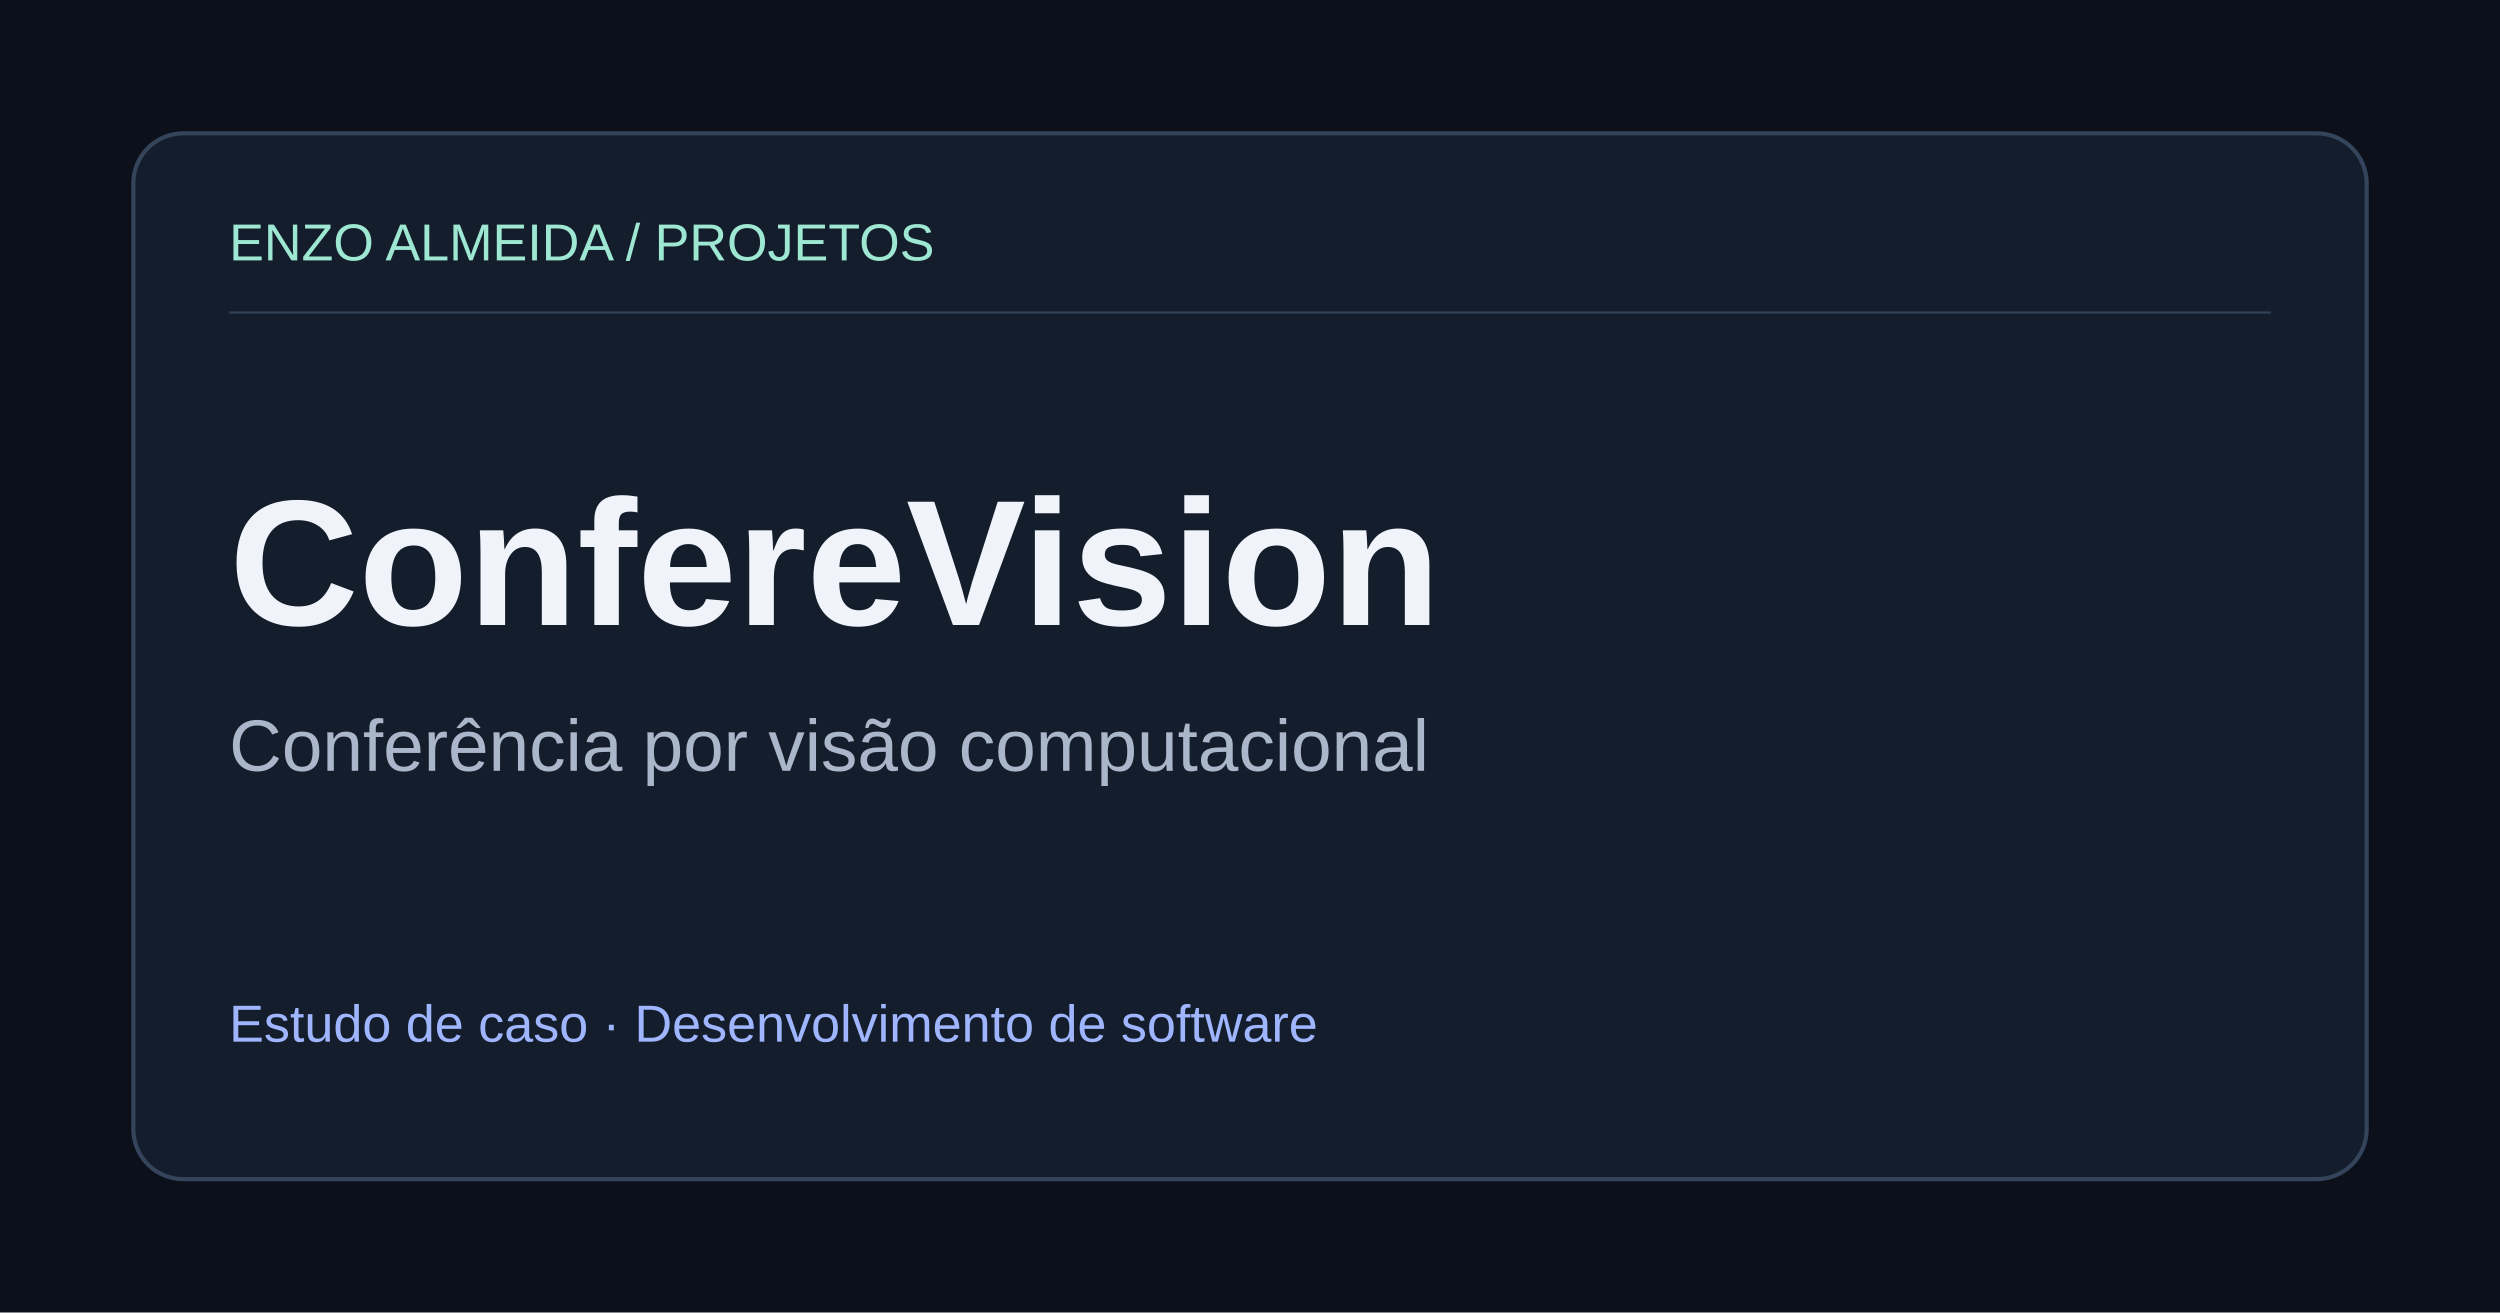
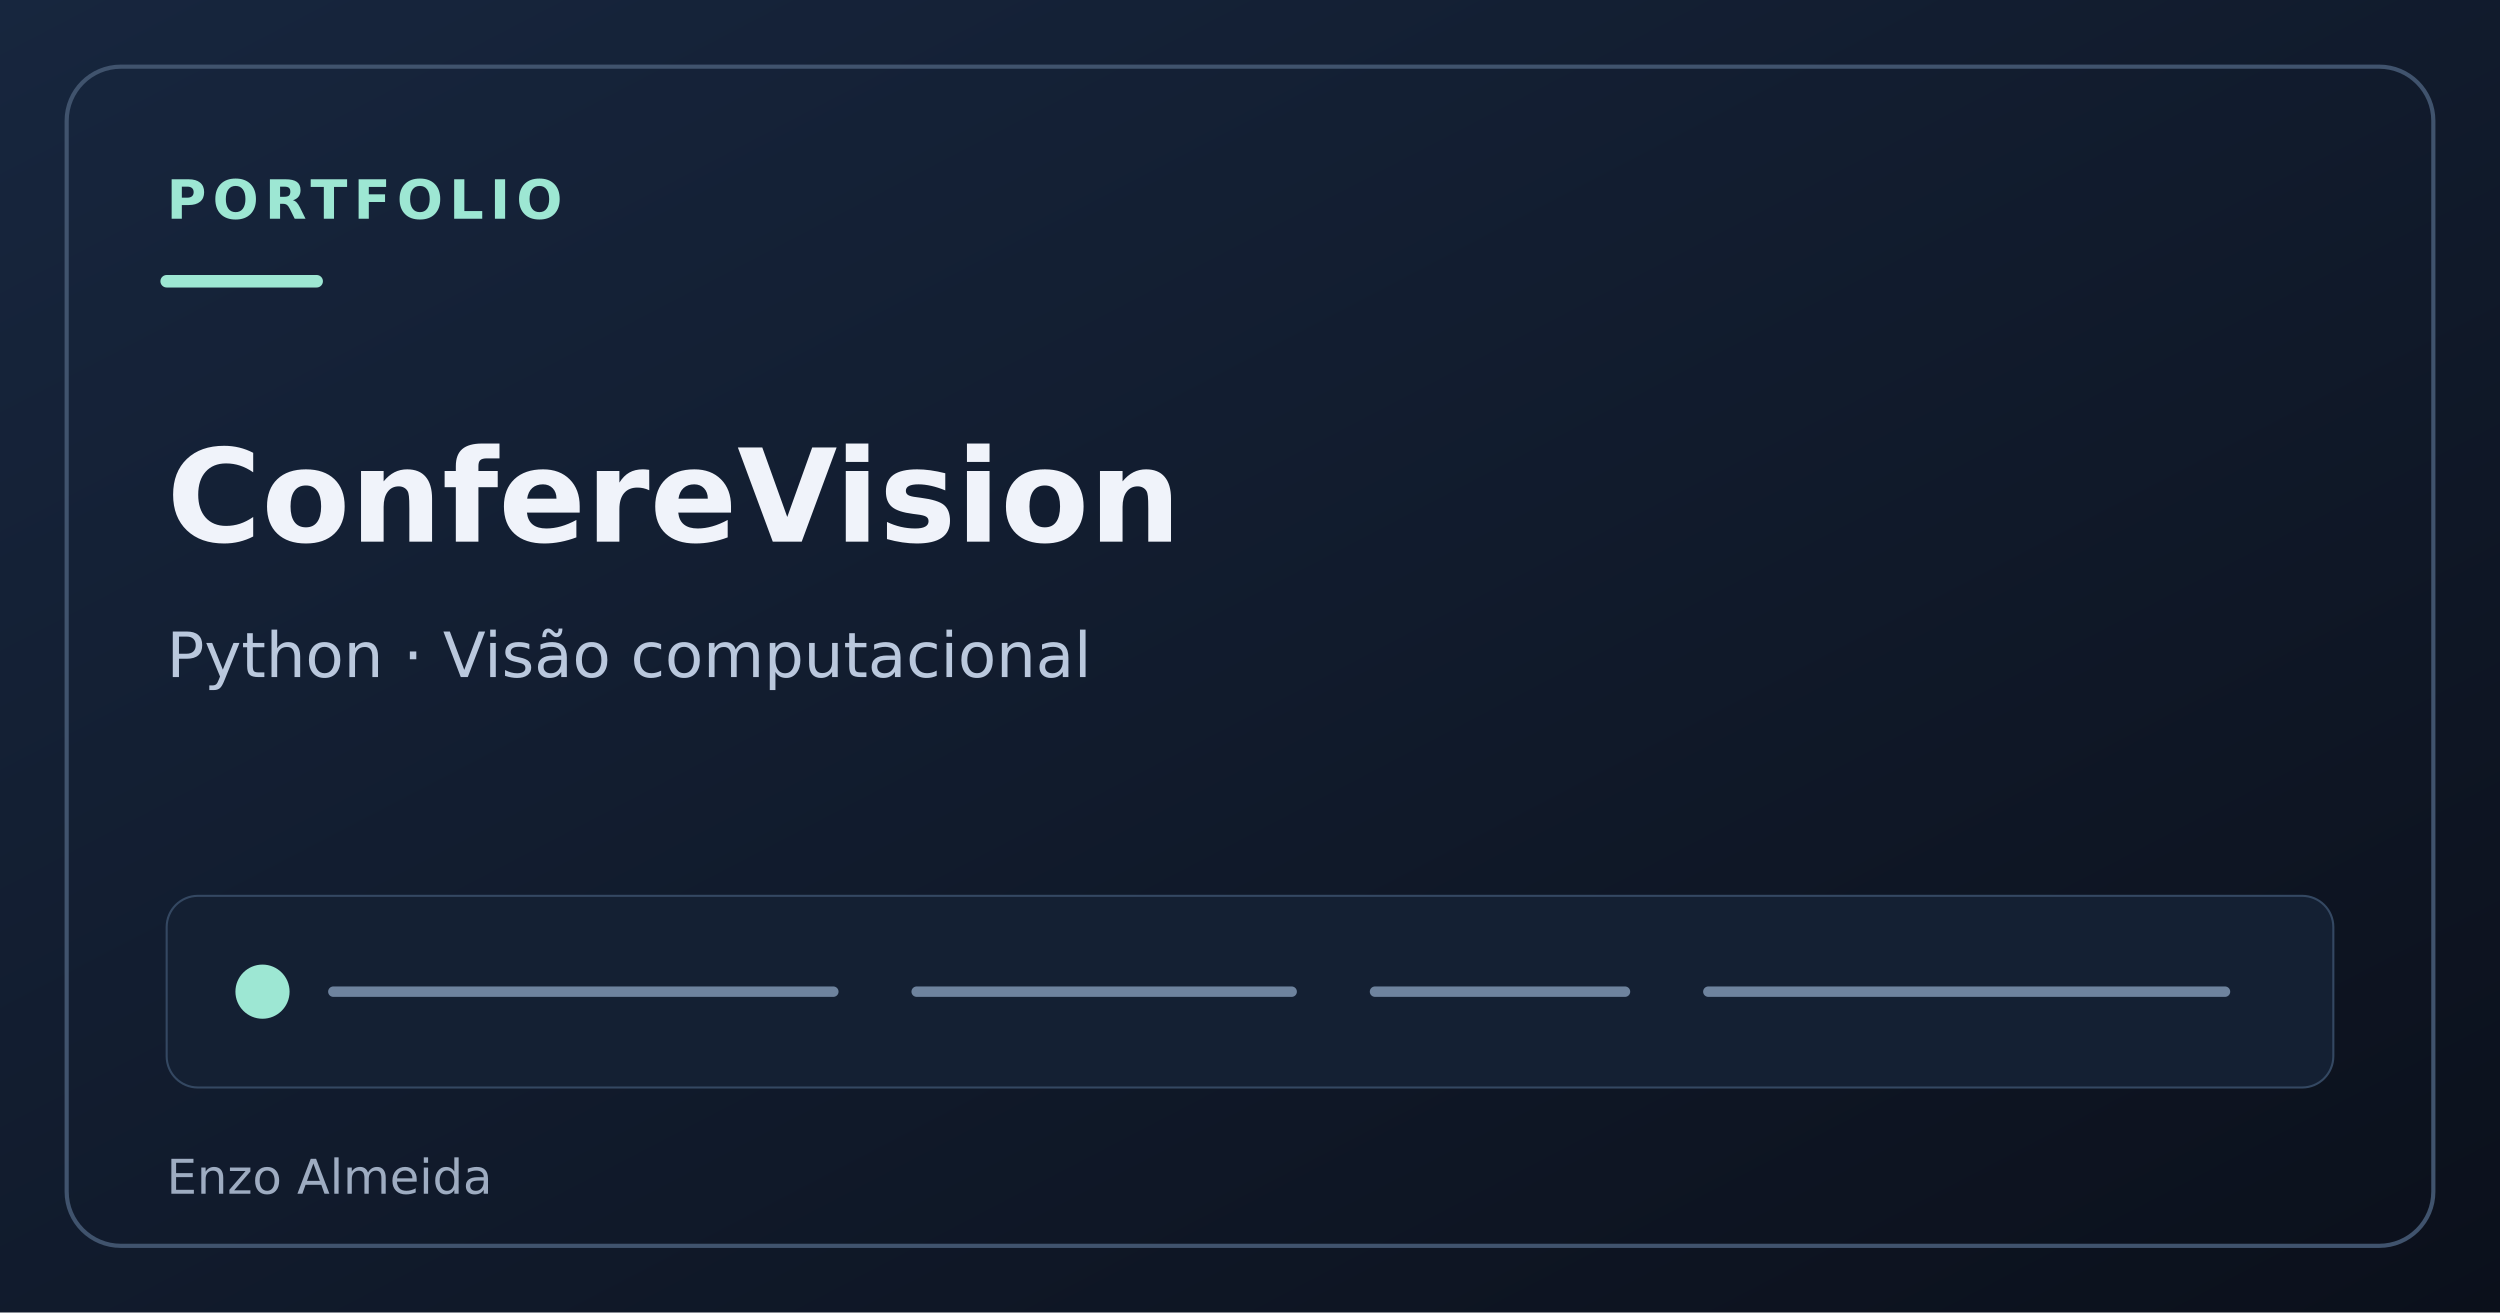
<svg xmlns="http://www.w3.org/2000/svg" width="1200" height="630" viewBox="0 0 1200 630">
-   <rect width="1200" height="630" fill="#0b101b" />
-   <rect x="64" y="64" width="1072" height="502" rx="24" fill="#141d2b" stroke="#34445b" stroke-width="2" />
-   <path d="M110 150h980" stroke="#34445b" />
-   <g font-family="Arial,sans-serif">
-     <text x="110" y="125" font-size="25" fill="#9de7d3">ENZO ALMEIDA / PROJETOS</text>
-     <text x="110" y="300" font-size="86" font-weight="bold" fill="#f0f3fa">ConfereVision</text>
-     <text x="110" y="370" font-size="35" fill="#aab6c9">Conferência por visão computacional</text>
-     <text x="110" y="500" font-size="25" fill="#9fb5ff">Estudo de caso · Desenvolvimento de software</text>
-   </g>
+   <defs>
+     <linearGradient id="bg" x2="1" y2="1">
+       <stop stop-color="#17263e" />
+       <stop offset="1" stop-color="#0b101b" />
+     </linearGradient>
+   </defs>
+   <rect width="1200" height="630" fill="url(#bg)" />
+   <rect x="32" y="32" width="1136" height="566" rx="26" fill="none" stroke="#40536d" stroke-width="2" />
+   <path d="M80 135h72" stroke="#9de7d3" stroke-width="6" stroke-linecap="round" />
+   <text x="80" y="105" font-family="DejaVu Sans,sans-serif" font-size="26" fill="#9de7d3" font-weight="bold" letter-spacing="3">PORTFOLIO</text>
+   <text x="80" y="260" font-family="DejaVu Sans,sans-serif" font-size="62" font-weight="bold" fill="#f0f3fa">ConfereVision</text>
+   <text x="80" y="325" font-family="DejaVu Sans,sans-serif" font-size="30" fill="#bac8dd">Python · Visão computacional</text>
+   <rect x="80" y="430" width="1040" height="92" rx="15" fill="#142033" stroke="#344862" />
+   <circle cx="126" cy="476" r="13" fill="#9de7d3" />
+   <path d="M160 476h240m40 0h180m40 0h120m40 0h248" stroke="#6e839e" stroke-width="5" stroke-linecap="round" />
+   <text x="80" y="573" font-size="23" font-family="DejaVu Sans,sans-serif" fill="#9eacc1">Enzo Almeida</text>
</svg>
